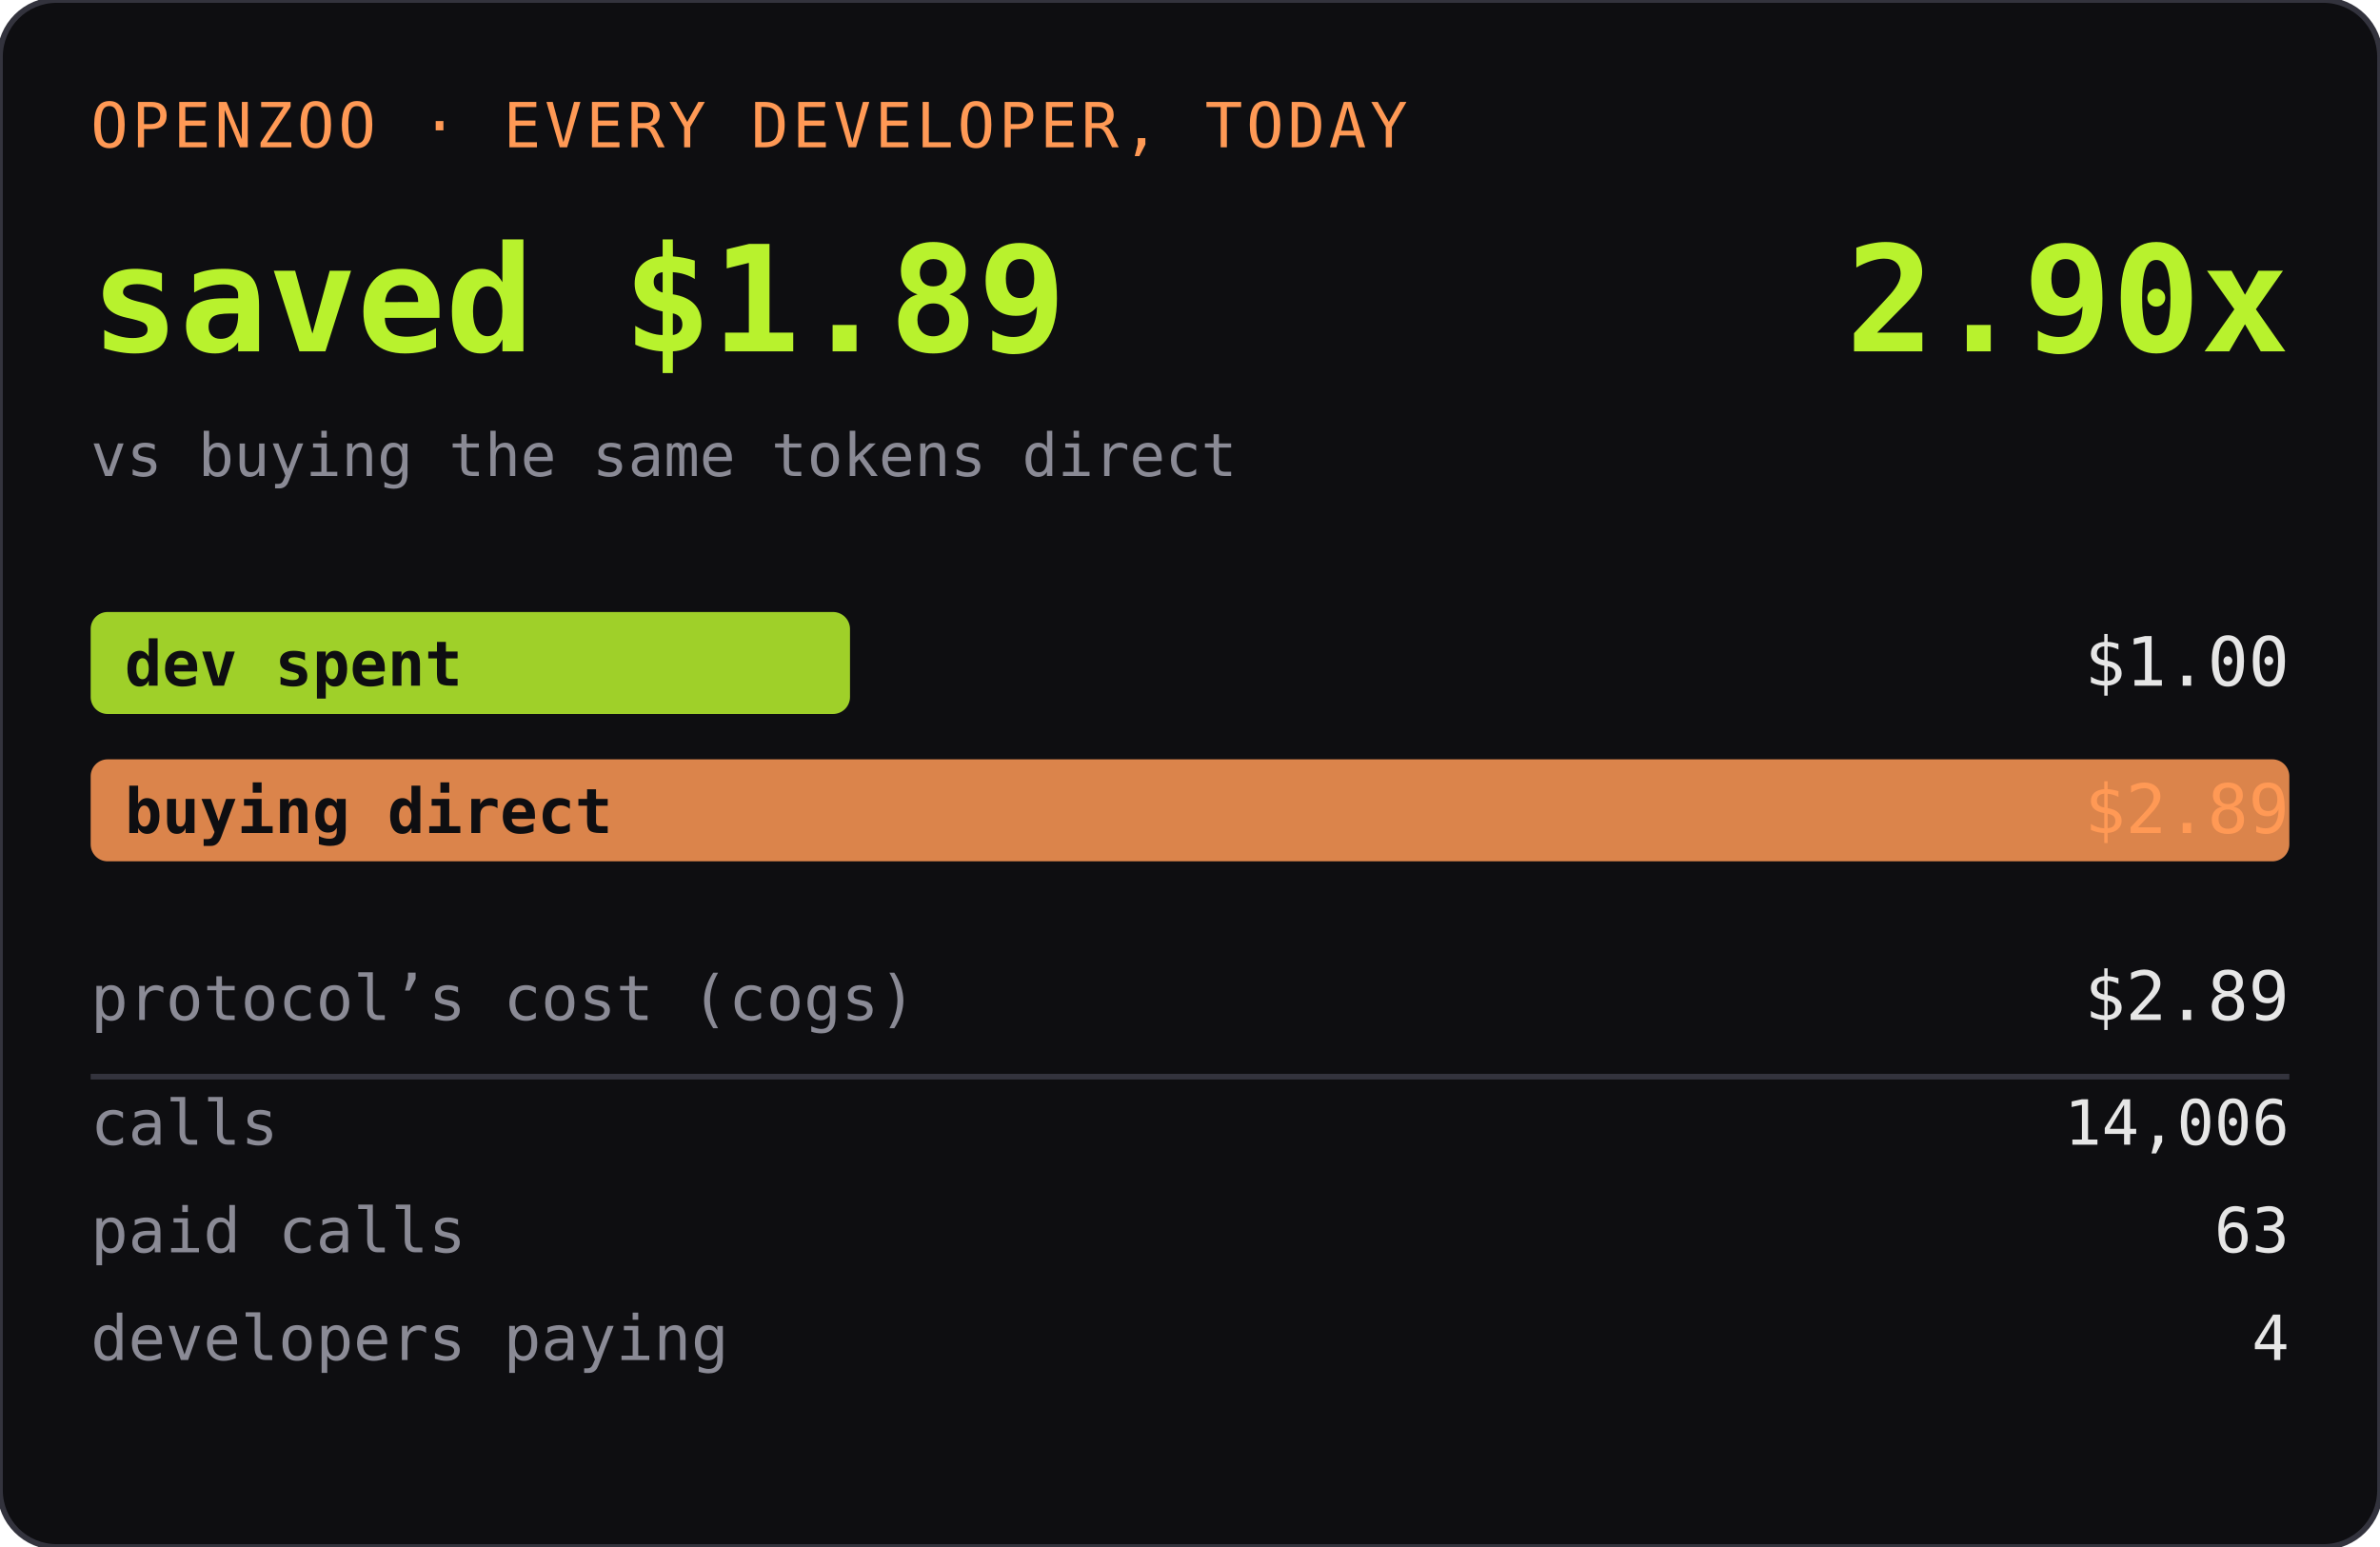
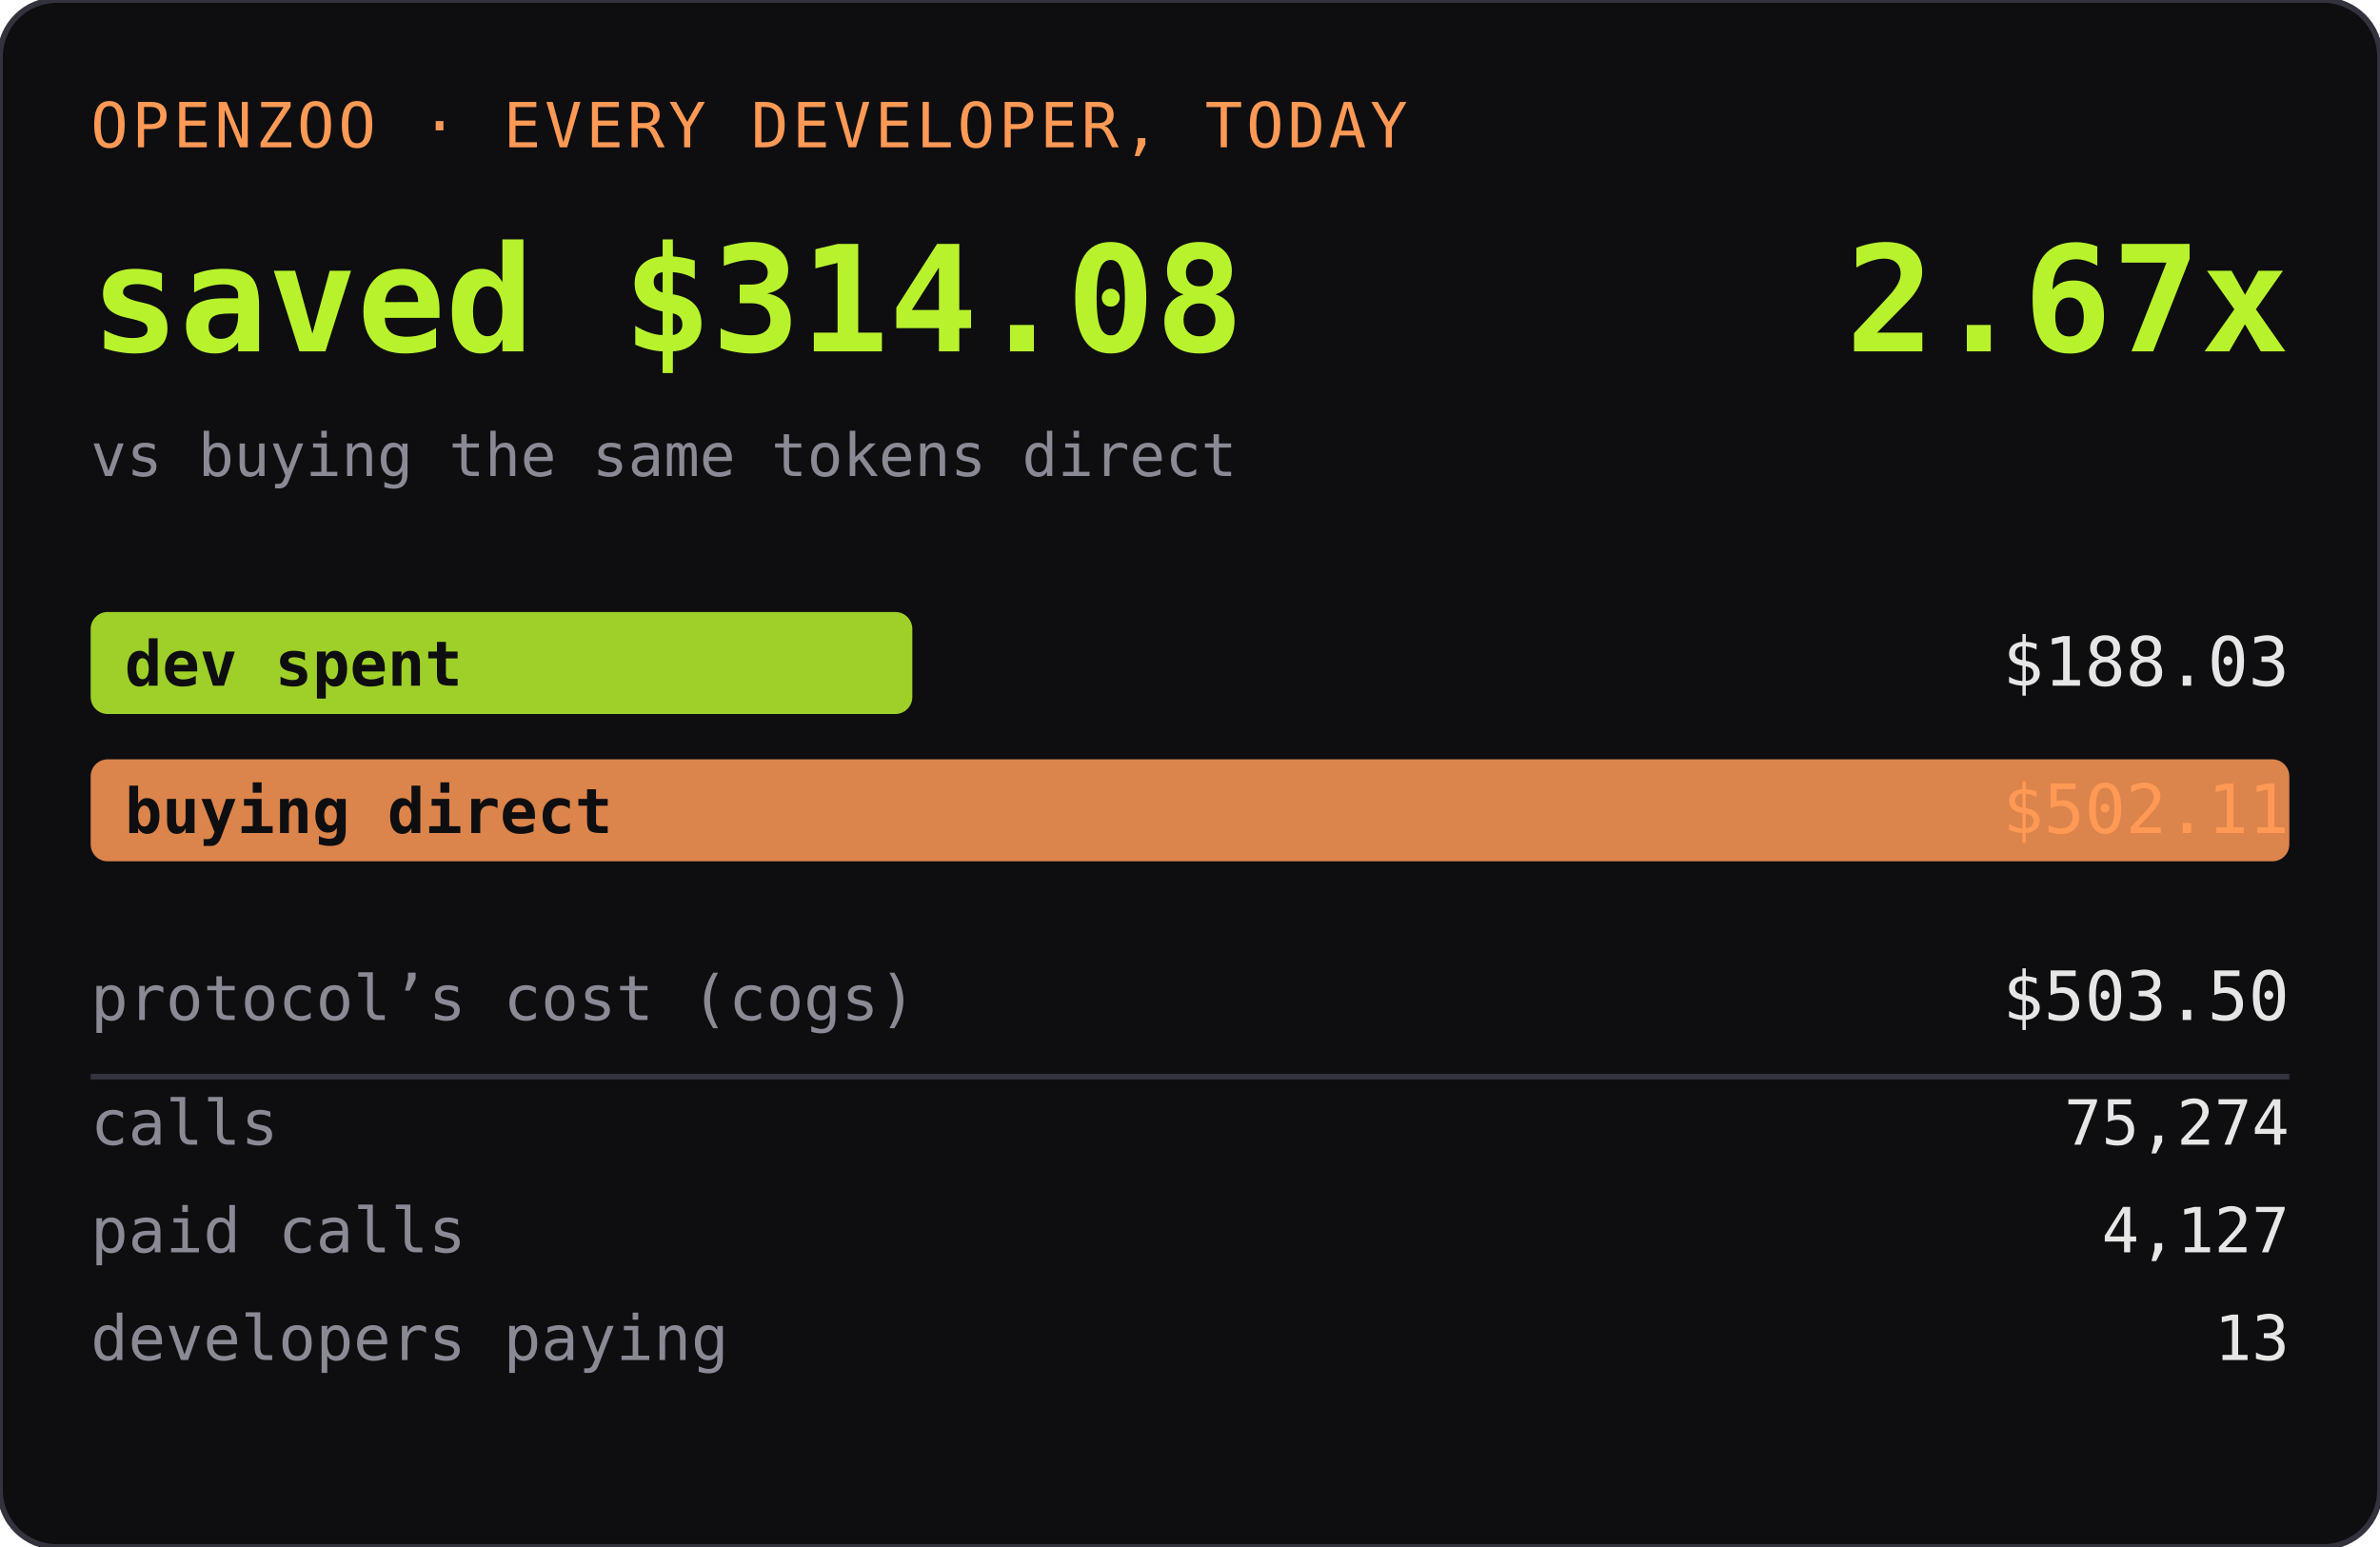
<svg xmlns="http://www.w3.org/2000/svg" width="420" height="273" role="img" aria-label="OPENZOO · EVERY DEVELOPER, TODAY">
  <rect width="420" height="273" rx="10" fill="#0e0e11" />
  <rect width="420" height="273" rx="10" fill="none" stroke="#33333d" />
  <text x="16" y="26" font-family="ui-monospace,SFMono-Regular,Menlo,monospace" font-size="11" fill="#ff9955" letter-spacing="0.06em">OPENZOO · EVERY DEVELOPER, TODAY</text>
-   <text x="16" y="62" font-family="ui-monospace,SFMono-Regular,Menlo,monospace" font-size="26" font-weight="600" fill="#b8f22d">saved $1.89</text>
-   <text x="404" y="62" text-anchor="end" font-family="ui-monospace,SFMono-Regular,Menlo,monospace" font-size="26" font-weight="600" fill="#b8f22d">2.90x</text>
+   <text x="16" y="62" font-family="ui-monospace,SFMono-Regular,Menlo,monospace" font-size="26" font-weight="600" fill="#b8f22d">saved $314.08</text>
+   <text x="404" y="62" text-anchor="end" font-family="ui-monospace,SFMono-Regular,Menlo,monospace" font-size="26" font-weight="600" fill="#b8f22d">2.67x</text>
  <text x="16" y="84" font-family="ui-monospace,SFMono-Regular,Menlo,monospace" font-size="10.5" fill="#8a8a95">vs buying the same tokens direct</text>
-   <rect x="16" y="108" width="134" height="18" rx="3" fill="#b8f22d" opacity="0.85" />
+   <rect x="16" y="108" width="145" height="18" rx="3" fill="#b8f22d" opacity="0.85" />
  <text x="22" y="121" font-family="ui-monospace,SFMono-Regular,Menlo,monospace" font-size="11" fill="#0e0e11" font-weight="600">dev spent</text>
-   <text x="404" y="121" text-anchor="end" font-family="ui-monospace,SFMono-Regular,Menlo,monospace" font-size="12" fill="#e6e6e6">$1.00</text>
+   <text x="404" y="121" text-anchor="end" font-family="ui-monospace,SFMono-Regular,Menlo,monospace" font-size="12" fill="#e6e6e6">$188.03</text>
  <rect x="16" y="134" width="388" height="18" rx="3" fill="#ff9955" opacity="0.85" />
  <text x="22" y="147" font-family="ui-monospace,SFMono-Regular,Menlo,monospace" font-size="11" fill="#0e0e11" font-weight="600">buying direct</text>
-   <text x="404" y="147" text-anchor="end" font-family="ui-monospace,SFMono-Regular,Menlo,monospace" font-size="12" fill="#ff9955">$2.89</text>
+   <text x="404" y="147" text-anchor="end" font-family="ui-monospace,SFMono-Regular,Menlo,monospace" font-size="12" fill="#ff9955">$502.11</text>
  <text x="16" y="180" font-family="ui-monospace,SFMono-Regular,Menlo,monospace" font-size="11" fill="#8a8a95">protocol’s cost (cogs)</text>
-   <text x="404" y="180" text-anchor="end" font-family="ui-monospace,SFMono-Regular,Menlo,monospace" font-size="12" fill="#e6e6e6">$2.89</text>
+   <text x="404" y="180" text-anchor="end" font-family="ui-monospace,SFMono-Regular,Menlo,monospace" font-size="12" fill="#e6e6e6">$503.50</text>
  <line x1="16" y1="190" x2="404" y2="190" stroke="#33333d" />
  <text x="16" y="202" font-family="ui-monospace,SFMono-Regular,Menlo,monospace" font-size="11" fill="#8a8a95">calls</text>
-   <text x="404" y="202" text-anchor="end" font-family="ui-monospace,SFMono-Regular,Menlo,monospace" font-size="11" fill="#e6e6e6">14,006</text>
+   <text x="404" y="202" text-anchor="end" font-family="ui-monospace,SFMono-Regular,Menlo,monospace" font-size="11" fill="#e6e6e6">75,274</text>
  <text x="16" y="221" font-family="ui-monospace,SFMono-Regular,Menlo,monospace" font-size="11" fill="#8a8a95">paid calls</text>
-   <text x="404" y="221" text-anchor="end" font-family="ui-monospace,SFMono-Regular,Menlo,monospace" font-size="11" fill="#e6e6e6">63</text>
+   <text x="404" y="221" text-anchor="end" font-family="ui-monospace,SFMono-Regular,Menlo,monospace" font-size="11" fill="#e6e6e6">4,127</text>
  <text x="16" y="240" font-family="ui-monospace,SFMono-Regular,Menlo,monospace" font-size="11" fill="#8a8a95">developers paying</text>
-   <text x="404" y="240" text-anchor="end" font-family="ui-monospace,SFMono-Regular,Menlo,monospace" font-size="11" fill="#e6e6e6">4</text>
+   <text x="404" y="240" text-anchor="end" font-family="ui-monospace,SFMono-Regular,Menlo,monospace" font-size="11" fill="#e6e6e6">13</text>
</svg>
